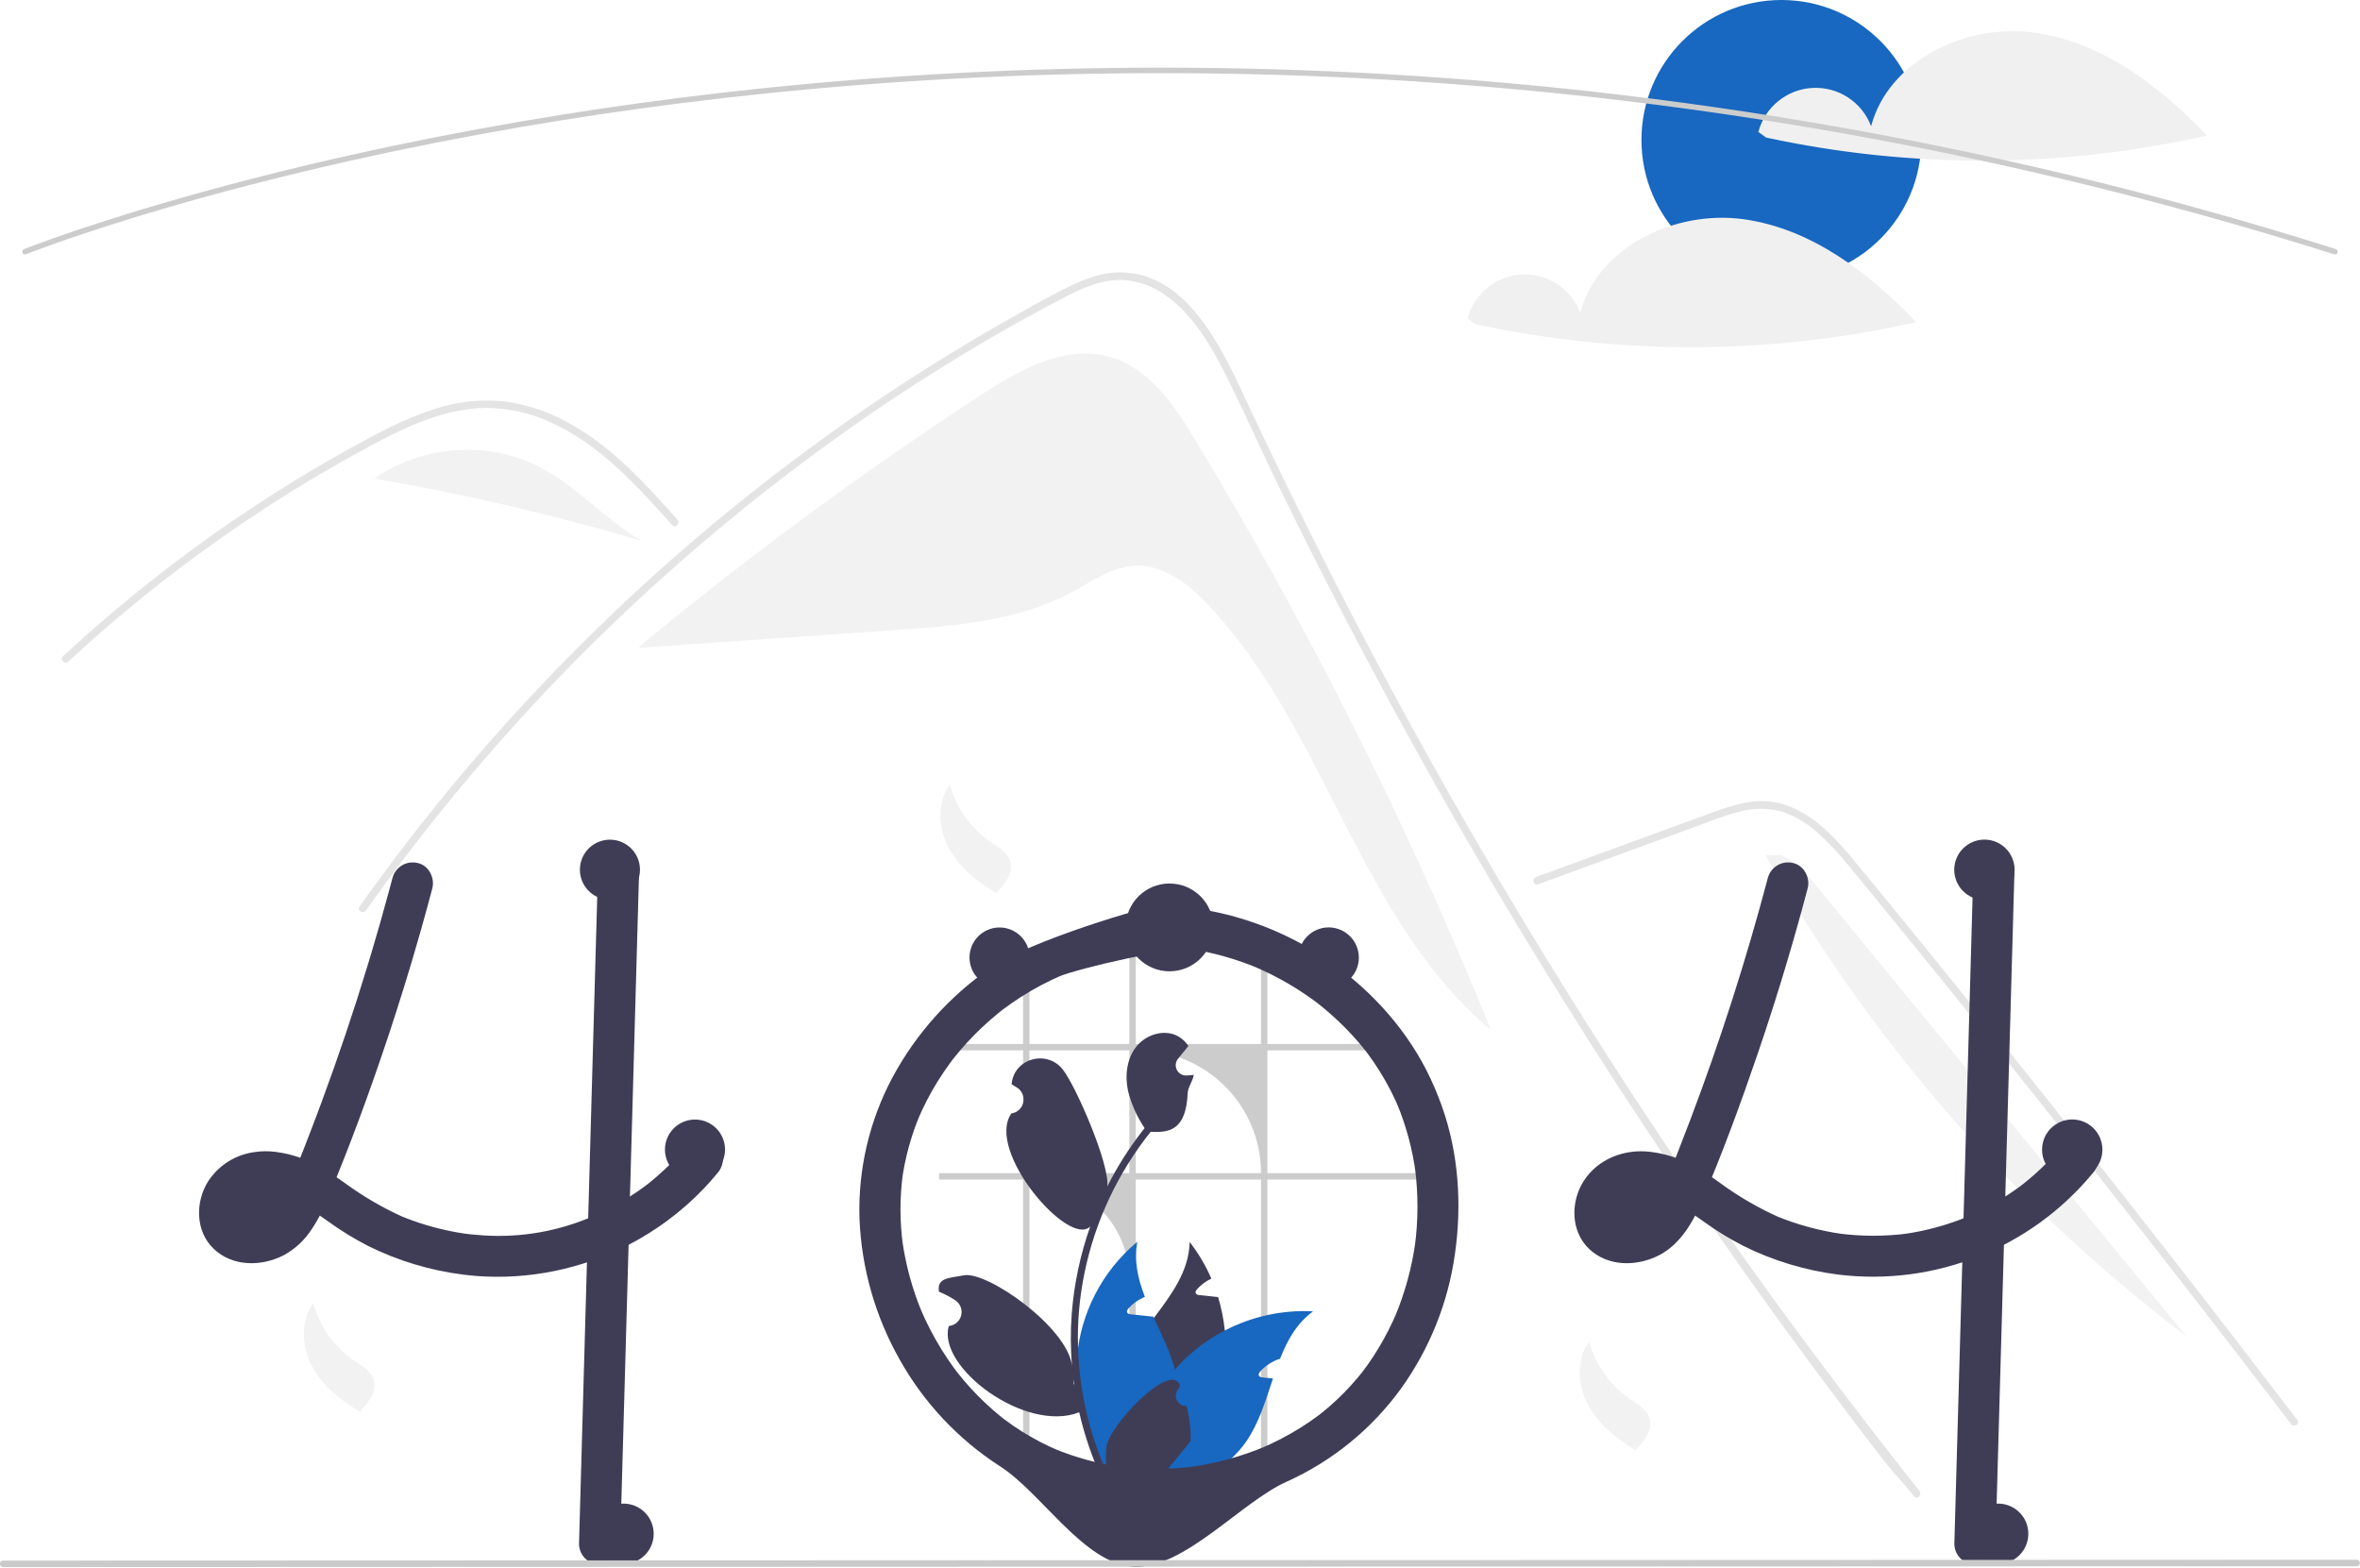
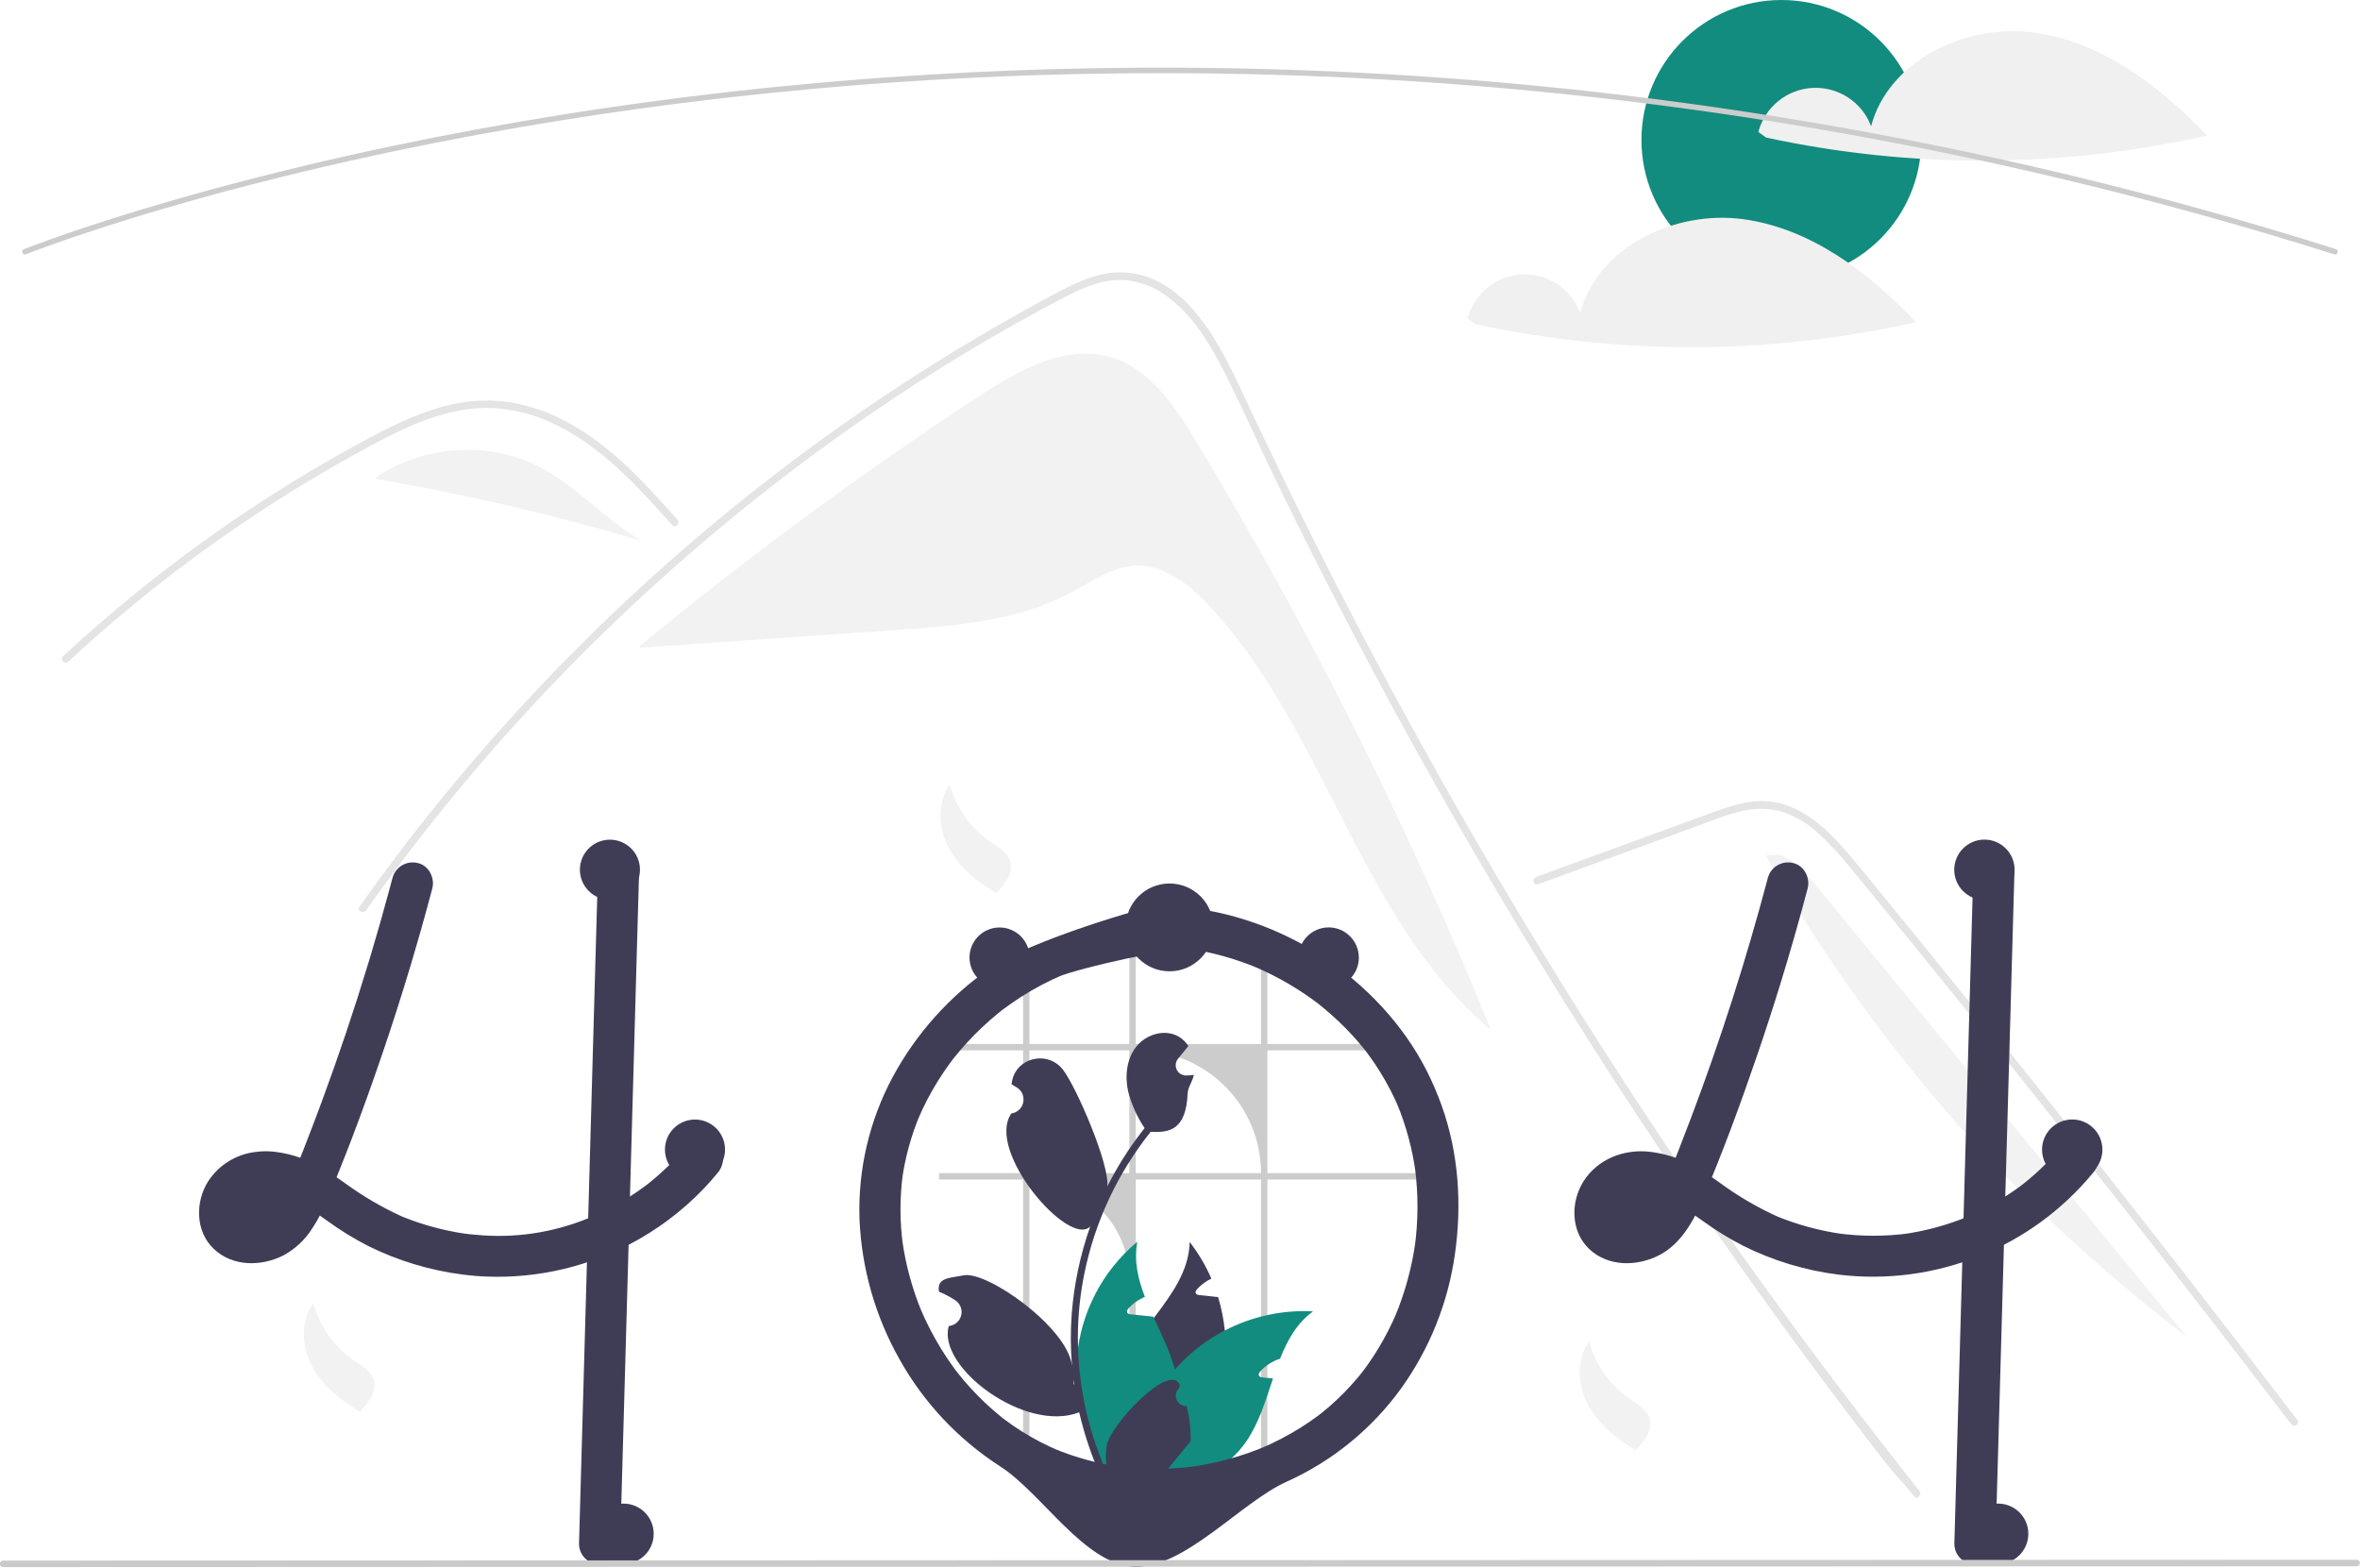
- <svg xmlns="http://www.w3.org/2000/svg" data-name="Layer 1" width="860.131" height="571.148" viewBox="0 0 860.131 571.148">
+ <svg xmlns="http://www.w3.org/2000/svg" width="860.131" height="571.148" viewBox="0 0 860.131 571.148" role="img" artist="Katerina Limpitsouni" source="https://undraw.co/">
  <path d="M605.67,324.953c-7.669-12.684-16.757-26.228-30.99-30.37-16.482-4.796-33.413,4.732-47.775,14.135a1392.157,1392.157,0,0,0-123.893,91.283l.043.492q46.226-3.188,92.451-6.376c22.265-1.535,45.296-3.283,64.972-13.816,7.467-3.997,14.745-9.336,23.206-9.708,10.512-.462,19.677,6.879,26.88,14.549,42.607,45.371,54.937,114.754,102.738,154.616A1516.995,1516.995,0,0,0,605.67,324.953Z" transform="translate(-169.9343 -164.426)" fill="#f2f2f2" />
  <path d="M867.571,709.781c-4.712-5.95-6.637-7.343-11.285-13.348q-56.764-73.416-106.708-151.792-33.924-53.23-64.483-108.504-14.549-26.278-28.3-52.969-10.67-20.695-20.865-41.638c-1.944-3.988-3.832-7.994-5.711-12.009-4.428-9.442-8.773-18.93-13.439-28.244-5.317-10.616-11.789-21.745-21.553-28.877a29.405,29.405,0,0,0-15.319-5.895c-7.948-.513-15.282,2.769-22.176,6.353-50.439,26.301-97.659,59.276-140.37,96.798A730.778,730.778,0,0,0,303.322,496.247c-1.008,1.439-3.392.064-2.374-1.384q6.009-8.498,12.257-16.813A734.817,734.817,0,0,1,500.805,303.064q18.248-11.826,37.183-22.542c6.362-3.603,12.752-7.16,19.251-10.497,6.371-3.273,13.137-6.215,20.416-6.325,24.77-.385,37.595,27.667,46.405,46.542q4.153,8.911,8.406,17.766,16.075,33.621,33.387,66.628,10.685,20.379,21.837,40.52,34.707,62.718,73.779,122.897c34.506,53.143,68.737,100.089,108.046,149.785C870.596,709.213,868.662,711.175,867.571,709.781Z" transform="translate(-169.9343 -164.426)" fill="#e4e4e4" />
  <path d="M414.916,355.804c-1.439-1.604-2.869-3.209-4.318-4.813-11.422-12.633-23.679-25.118-39.364-32.361a57.11,57.11,0,0,0-23.927-5.546c-8.562.028-16.932,2.273-24.843,5.418-3.74,1.494-7.398,3.19-11.001,4.996-4.116,2.072-8.159,4.281-12.183,6.509q-11.331,6.27-22.368,13.091-21.961,13.572-42.546,29.216-10.671,8.113-20.902,16.758-9.516,8.031-18.646,16.492c-1.302,1.201-3.245-.743-1.944-1.943,1.604-1.494,3.227-2.979,4.85-4.446q6.875-6.215,13.971-12.193,12.939-10.918,26.549-20.993,21.163-15.676,43.783-29.225,11.304-6.765,22.918-12.963c2.338-1.247,4.703-2.466,7.096-3.621a113.116,113.116,0,0,1,16.868-6.866,60.006,60.006,0,0,1,25.476-2.503,66.327,66.327,0,0,1,23.505,8.131c15.401,8.608,27.346,21.919,38.97,34.909C418.033,355.171,416.099,357.124,414.916,355.804Z" transform="translate(-169.9343 -164.426)" fill="#e4e4e4" />
  <path d="M730.477,486.711l36.905-13.498,18.323-6.702c5.968-2.183,11.921-4.667,18.09-6.23a28.539,28.539,0,0,1,16.374.209,37.738,37.738,0,0,1,12.771,7.917,103.64,103.64,0,0,1,10.475,11.186c3.989,4.794,7.92,9.639,11.868,14.467q24.441,29.891,48.563,60.041,24.121,30.15,47.92,60.556,23.857,30.48,47.385,61.216,2.882,3.765,5.76,7.534c1.06,1.388,3.449.02,2.375-1.388Q983.582,650.974,959.549,620.184q-24.092-30.864-48.516-61.466-24.424-30.601-49.179-60.937-6.167-7.558-12.354-15.099c-3.48-4.241-6.92-8.527-10.736-12.474-7.005-7.245-15.758-13.648-26.234-13.822-6.16-.102-12.121,1.852-17.844,3.923-6.17,2.232-12.325,4.506-18.486,6.759l-37.163,13.592-9.291,3.398c-1.649.603-.937,3.262.731,2.652Z" transform="translate(-169.9343 -164.426)" fill="#e4e4e4" />
  <path d="M366.377,334.526c-18.754-9.639-42.771-7.751-60.005,4.291a855.847,855.847,0,0,1,97.371,22.726C390.46,353.759,380.07,341.563,366.377,334.526Z" transform="translate(-169.9343 -164.426)" fill="#f2f2f2" />
  <path d="M306.188,338.784l-3.61,2.935c1.221-1.027,2.491-1.99,3.795-2.901C306.311,338.807,306.249,338.795,306.188,338.784Z" transform="translate(-169.9343 -164.426)" fill="#f2f2f2" />
  <path d="M831.549,486.846c-3.633-4.422-7.56-9.052-12.994-10.848l-5.073.2A575.436,575.436,0,0,0,966.749,651.418Q899.149,569.132,831.549,486.846Z" transform="translate(-169.9343 -164.426)" fill="#f2f2f2" />
  <path d="M516.084,450.367A37.481,37.481,0,0,0,531.015,471.325c2.82,1.92,6.157,3.762,7.122,7.035a8.379,8.379,0,0,1-.874,6.15,24.884,24.884,0,0,1-3.861,5.041l-.137.512c-6.998-4.147-13.656-9.393-17.522-16.551s-4.406-16.539.341-23.145" transform="translate(-169.9343 -164.426)" fill="#f2f2f2" />
  <path d="M749.084,653.367A37.481,37.481,0,0,0,764.015,674.325c2.82,1.92,6.157,3.762,7.122,7.035a8.379,8.379,0,0,1-.874,6.15,24.884,24.884,0,0,1-3.861,5.041l-.137.512c-6.998-4.147-13.656-9.393-17.522-16.551s-4.406-16.539.341-23.145" transform="translate(-169.9343 -164.426)" fill="#f2f2f2" />
  <path d="M284.084,639.367A37.481,37.481,0,0,0,299.015,660.325c2.82,1.92,6.157,3.762,7.122,7.035a8.379,8.379,0,0,1-.874,6.15,24.884,24.884,0,0,1-3.861,5.041l-.137.512c-6.998-4.147-13.656-9.393-17.522-16.551s-4.406-16.539.341-23.145" transform="translate(-169.9343 -164.426)" fill="#f2f2f2" />
-   <circle cx="649.249" cy="51" r="51" fill="#1867c0" />
+   <circle cx="649.249" cy="51" r="51" fill="#128C7E" />
  <path d="M911.219,176.296c-24.717-3.341-52.935,10.019-59.341,34.124a21.597,21.597,0,0,0-41.094,2.109l2.83,2.027a372.275,372.275,0,0,0,160.659-.726C957.079,195.76,935.935,179.637,911.219,176.296Z" transform="translate(-169.9343 -164.426)" fill="#f0f0f0" />
  <path d="M805.219,244.296c-24.717-3.341-52.935,10.019-59.341,34.124a21.597,21.597,0,0,0-41.094,2.109l2.83,2.027a372.275,372.275,0,0,0,160.659-.726C851.079,263.76,829.935,247.637,805.219,244.296Z" transform="translate(-169.9343 -164.426)" fill="#f0f0f0" />
  <path d="M1020.946,257.154a.982.982,0,0,1-.302-.047C756.237,173.489,523.199,184.424,374.264,208.321c-20.269,3.251-40.591,7.006-60.404,11.161-5.058,1.06-10.306,2.195-15.597,3.378-6.319,1.407-12.554,2.856-18.532,4.306q-3.873.917-7.595,1.849c-3.758.928-7.572,1.895-11.66,2.957-4.568,1.178-9.209,2.413-13.797,3.672a.442.442,0,0,1-.051.015l0.0.001c-5.183,1.415-10.338,2.871-15.323,4.325-2.698.779-5.304,1.548-7.799,2.307-.279.077-.526.151-.776.228l-.536.163c-.311.095-.617.188-.924.275l-.02.006 0.0.001-.812.252c-.968.293-1.912.579-2.841.864-24.545,7.566-38.038,12.949-38.171,13.002a1,1,0,1,1-.744-1.856c.134-.053,13.693-5.463,38.328-13.058.932-.286,1.879-.572,2.85-.866l.754-.234c.026-.01.052-.018.078-.025.305-.087.61-.18.919-.273l.537-.163c.268-.081.531-.161.801-.235,2.479-.754,5.093-1.524,7.798-2.307,4.987-1.455,10.147-2.911,15.334-4.328.016-.006.033-.01.049-.015v-.001c4.604-1.263,9.263-2.503,13.845-3.685,4.094-1.063,7.915-2.032,11.68-2.962q3.738-.93,7.609-1.853c5.985-1.451,12.233-2.902,18.563-4.312,5.299-1.184,10.556-2.322,15.622-3.383,19.843-4.162,40.198-7.923,60.497-11.179C523.096,182.415,756.467,171.463,1021.246,255.201a1.0 1,0,0,1-.301,1.953Z" transform="translate(-169.9343 -164.426)" fill="#ccc" />
  <path d="M432.923,584.266a6.729,6.729,0,0,0-1.7-2.67,6.43,6.43,0,0,0-.92-.71c-2.61-1.74-6.51-2.13-8.99,0a5.81,5.81,0,0,0-.69.71q-1.11,1.365-2.28,2.67c-1.28,1.46-2.59,2.87-3.96,4.24-.39.38-.78.77-1.18,1.15-.23.23-.46.45-.69.67-.88.84-1.78,1.65-2.69,2.45-.48.43-.96.85-1.45,1.26-.73.61-1.46,1.22-2.2,1.81-.07.05-.14.1-.21.16-.02.01-.03.03-.05.04-.01,0-.02,0-.03.02a.179.179,0,0,0-.07.05c-.22.15-.37.25-.48.34.04-.02.08-.05.12-.07-.18.14-.37.28-.55.42-1.75,1.29-3.54,2.53-5.37,3.69a99.21,99.21,0,0,1-14.22,7.55c-.33.13-.67.27-1.01.4a85.97,85.97,0,0,1-40.85,6.02q-2.13-.165-4.26-.45c-1.64-.24-3.27-.53-4.89-.86a97.932,97.932,0,0,1-18.02-5.44,118.652,118.652,0,0,1-20.66-12.12c-1-.71-2.01-1.42-3.02-2.11,1.15-2.82,2.28-5.64,3.38-8.48.55-1.37,1.08-2.74,1.6-4.12,4.09-10.63,7.93-21.36,11.61-32.13q5.58-16.365,10.53-32.92.51-1.68.99-3.36,2.595-8.745,4.98-17.53c.15-.57.31-1.13.45-1.7q.69-2.52,1.35-5.04c1-3.79-1.26-8.32-5.24-9.23a7.634,7.634,0,0,0-9.22,5.24c-.43,1.62-.86,3.23-1.3,4.85q-3.165,11.745-6.66,23.41-.51,1.68-1.02,3.36-7.71,25.41-16.93,50.31-1.11,3.015-2.25,6.01c-.37.98-.74,1.96-1.12,2.94-.73,1.93-1.48,3.86-2.23,5.79-.43,1.13-.87,2.26-1.31,3.38-.29.71-.57,1.42-.85,2.12a41.809,41.809,0,0,0-8.81-2.12l-.48-.06a27.397,27.397,0,0,0-7.01.06,23.914,23.914,0,0,0-17.24,10.66c-4.77,7.51-4.71,18.25,1.98,24.63,6.89,6.57,17.32,6.52,25.43,2.41a28.351,28.351,0,0,0,10.52-9.86,50.569,50.569,0,0,0,2.74-4.65c.21.14.42.28.63.43.8.56,1.6,1.13,2.39,1.69a111.738,111.738,0,0,0,14.51,8.91,108.359,108.359,0,0,0,34.62,10.47c.27.03.53.07.8.1,1.33.17,2.67.3,4.01.41a103.782,103.782,0,0,0,55.58-11.36q2.175-1.125,4.31-2.36,3.315-1.92,6.48-4.08c1.15-.78,2.27-1.57,3.38-2.4a101.042,101.042,0,0,0,13.51-11.95q2.355-2.475,4.51-5.11a8.061,8.061,0,0,0,2.2-5.3A7.564,7.564,0,0,0,432.923,584.266Zm-165.59,23.82c.21-.15.42-.31.62-.47C267.893,607.766,267.603,607.936,267.333,608.086Zm3.21-3.23c-.23.26-.44.52-.67.78a23.366,23.366,0,0,1-2.25,2.2c-.11.1-.23.2-.35.29a.01.01,0,0,0-.01.01,3.804,3.804,0,0,0-.42.22q-.645.39-1.32.72a17.005,17.005,0,0,1-2.71.75,16.799,16.799,0,0,1-2.13.02h-.02a14.823,14.823,0,0,1-1.45-.4c-.24-.12-.47-.26-.7-.4-.09-.08-.17-.16-.22-.21a2.44,2.44,0,0,1-.27-.29.01.01,0,0,0-.01-.01c-.11-.2-.23-.4-.34-.6a.031.031,0,0,1-.01-.02c-.08-.25-.15-.51-.21-.77a12.511,12.511,0,0,1,.01-1.37,13.467,13.467,0,0,1,.54-1.88,11.068,11.068,0,0,1,.69-1.26c.02-.04.12-.2.23-.38.01-.01.01-.01.01-.02.15-.17.3-.35.46-.51.27-.3.56-.56.85-.83a18.022,18.022,0,0,1,1.75-1.01,19.481,19.481,0,0,1,2.93-.79,24.989,24.989,0,0,1,4.41.04,30.301,30.301,0,0,1,4.1,1.01,36.945,36.945,0,0,1-2.77,4.54C270.623,604.746,270.583,604.806,270.543,604.856Zm-11.12-3.29a2.18,2.18,0,0,1-.31.39A1.409,1.409,0,0,1,259.423,601.566Z" transform="translate(-169.9343 -164.426)" fill="#3f3d56" />
  <path d="M402.863,482.136q-.135,4.71-.27,9.42-.285,10.455-.59,20.92-.315,11.775-.66,23.54-.165,6.075-.34,12.15-.465,16.365-.92,32.72c-.03,1.13-.07,2.25-.1,3.38q-.225,8.115-.45,16.23-.255,8.805-.5,17.61-.18,6.6-.37,13.21-1.35,47.895-2.7,95.79a7.648,7.648,0,0,1-7.5,7.5,7.561,7.561,0,0,1-7.5-7.5q.75-26.94,1.52-53.88.675-24.36,1.37-48.72.225-8.025.45-16.06.345-12.09.68-24.18c.03-1.13.07-2.25.1-3.38.02-.99.05-1.97.08-2.96q.66-23.475,1.32-46.96.27-9.24.52-18.49.3-10.545.6-21.08c.09-3.09.17-6.17.26-9.26a7.648,7.648,0,0,1,7.5-7.5A7.561,7.561,0,0,1,402.863,482.136Z" transform="translate(-169.9343 -164.426)" fill="#3f3d56" />
  <path d="M814.291,484.217a893.238,893.238,0,0,1-28.161,87.941c-3.007,7.946-6.083,15.877-9.371,23.712l.756-1.792a54.583,54.583,0,0,1-5.59,10.612q-.229.321-.467.636,1.166-1.49.443-.589c-.254.301-.505.602-.768.895a23.664,23.664,0,0,1-2.249,2.203q-.301.258-.612.504l.938-.729c-.109.257-.873.597-1.111.743a18.254,18.254,0,0,1-2.405,1.219l1.792-.756a19.086,19.086,0,0,1-4.231,1.161l1.994-.268a17.021,17.021,0,0,1-4.298.046l1.994.268a14.002,14.002,0,0,1-3.405-.917l1.792.756a12.012,12.012,0,0,1-1.679-.896c-.271-.177-1.105-.809-.015.025,1.133.866.146.074-.088-.156-.194-.192-.37-.4-.56-.595-.882-.905.996,1.557.397.499a18.182,18.182,0,0,1-.878-1.637l.756,1.792a11.925,11.925,0,0,1-.728-2.651l.268,1.994a13.651,13.651,0,0,1-.003-3.405l-.268,1.994a15.964,15.964,0,0,1,.995-3.68l-.756,1.792a16.729,16.729,0,0,1,1.178-2.298,6.729,6.729,0,0,1,.729-1.071c.049.016-1.269,1.513-.569.757.183-.198.354-.406.539-.602.296-.314.614-.601.926-.898,1.045-.994-1.462.966-.257.179a19.049,19.049,0,0,1,2.749-1.499l-1.792.756a20.311,20.311,0,0,1,4.995-1.34l-1.994.268a25.628,25.628,0,0,1,6.461.076l-1.994-.268a33.211,33.211,0,0,1,7.892,2.22l-1.792-.756c5.39,2.314,10.163,5.749,14.928,9.118a111.95,111.95,0,0,0,14.506,8.906,108.388,108.388,0,0,0,34.622,10.474,103.933,103.933,0,0,0,92.586-36.752,8.078,8.078,0,0,0,2.197-5.303,7.632,7.632,0,0,0-2.197-5.303c-2.752-2.526-7.949-3.239-10.607,0a95.636,95.636,0,0,1-8.107,8.727q-2.017,1.914-4.142,3.71-1.214,1.026-2.461,2.011c-.393.311-1.619,1.138.263-.197-.431.306-.845.64-1.271.955a99.269,99.269,0,0,1-20.332,11.565l1.792-.756a96.836,96.836,0,0,1-24.171,6.622l1.994-.268a97.643,97.643,0,0,1-25.754-.038l1.994.268a99.8,99.8,0,0,1-24.857-6.77l1.792.756a116.025,116.025,0,0,1-21.736-12.591,86.877,86.877,0,0,0-11.113-6.994,42.824,42.824,0,0,0-14.438-4.389c-9.439-1.111-19.057,2.566-24.246,10.72-4.776,7.505-4.714,18.244,1.974,24.625,6.888,6.572,17.318,6.517,25.436,2.406,7.817-3.959,12.513-12.185,15.815-19.942,7.431-17.455,14.01-35.314,20.14-53.263q9.097-26.637,16.499-53.813.917-3.366,1.807-6.739c1.001-3.789-1.261-8.32-5.238-9.226a7.633,7.633,0,0,0-9.226,5.238Z" transform="translate(-169.9343 -164.426)" fill="#3f3d56" />
  <path d="M889.124,482.136l-2.7,95.793-2.685,95.294-1.518,53.884a7.565,7.565,0,0,0,7.5,7.5,7.649,7.649,0,0,0,7.5-7.5l2.7-95.793,2.685-95.294,1.518-53.884a7.565,7.565,0,0,0-7.5-7.5,7.649,7.649,0,0,0-7.5,7.5Z" transform="translate(-169.9343 -164.426)" fill="#3f3d56" />
  <path d="M629.526,700.361h2.329V594.319h54.329v-2.323H631.855V547.252H673.81q-.923-1.173-1.899-2.317H631.855V515.382c-.77-.328-1.547-.645-2.329-.944V544.935h-45.652V507.07c-.782.036-1.553.09-2.329.155v37.71h-36.42V516.684c-.782.346-1.553.711-2.317,1.093V544.935h-30.616v2.317h30.616v44.744h-30.616v2.323h30.616V700.361h2.317V594.319a36.413,36.413,0,0,1,36.42,36.42v69.622h2.329V594.319h45.652Zm-84.401-108.365V547.252h36.42v44.744Zm38.749,0V547.252h.914a44.741,44.741,0,0,1,44.738,44.744Z" transform="translate(-169.9343 -164.426)" opacity="0.2" />
  <path d="M615.303,668.566a63.059,63.059,0,0,1-20.05,33.7c-.74.64-1.48,1.26-2.25,1.87q-2.805.255-5.57.52c-1.53.14-3.04.29-4.54.43l-.27.03-.19-1.64-.76-6.64a37.623,37.623,0,0,1-3.3-32.44c2.64-7.12,7.42-13.41,12.12-19.65,6.49-8.62,12.8-17.14,13.03-27.65a60.544,60.544,0,0,1,7.9,13.33,16.432,16.432,0,0,0-5.12,3.77c-.41.45-.82,1.08-.54,1.62.24.46.84.57,1.36.63,1.25.13,2.51.26,3.76.39,1,.11,2,.21,3,.32a63.99,63.99,0,0,1,2.45,12.18A61.189,61.189,0,0,1,615.303,668.566Z" transform="translate(-169.9343 -164.426)" fill="#3f3d56" />
-   <path d="M648.503,642.356c-5.9,4.29-9.35,10.46-12.03,17.26a16.628,16.628,0,0,0-7.17,4.58c-.41.45-.82,1.08-.54,1.62.24.46.84.57,1.36.63,1.25.13,2.51.26,3.76.39-2.68,8.04-5.14,16.36-9.88,23.15a36.989,36.989,0,0,1-12.03,10.91,38.492,38.492,0,0,1-4.02,1.99q-7.62.585-14.95,1.25-2.805.255-5.57.52c-1.53.14-3.04.29-4.54.43q-.015-.825,0-1.65a63.304,63.304,0,0,1,15.25-39.86c.45-.52.91-1.03,1.38-1.54a61.792,61.792,0,0,1,16.81-12.7A62.654,62.654,0,0,1,648.503,642.356Z" transform="translate(-169.9343 -164.426)" fill="#1867c0" />
-   <path d="M589.163,699.526l-1.15,3.4-.58,1.73c-1.53.14-3.04.29-4.54.43l-.27.03c-1.66.17-3.31.34-4.96.51-.43-.5-.86-1.01-1.28-1.53a62.03,62.03,0,0,1,8.07-87.11c-1.32,6.91.22,13.53,2.75,20.1-.27.11-.53.22-.78.34a16.432,16.432,0,0,0-5.12,3.77c-.41.45-.82,1.08-.54,1.62.24.46.84.57,1.36.63,1.25.13,2.51.26,3.76.39,1,.11,2,.21,3,.32q.705.075,1.41.15c.07.15.13.29.2.44,2.85,6.18,5.92,12.39,7.65,18.83a43.666,43.666,0,0,1,1.02,4.91A37.604,37.604,0,0,1,589.163,699.526Z" transform="translate(-169.9343 -164.426)" fill="#1867c0" />
+   <path d="M648.503,642.356c-5.9,4.29-9.35,10.46-12.03,17.26a16.628,16.628,0,0,0-7.17,4.58c-.41.45-.82,1.08-.54,1.62.24.46.84.57,1.36.63,1.25.13,2.51.26,3.76.39-2.68,8.04-5.14,16.36-9.88,23.15a36.989,36.989,0,0,1-12.03,10.91,38.492,38.492,0,0,1-4.02,1.99q-7.62.585-14.95,1.25-2.805.255-5.57.52c-1.53.14-3.04.29-4.54.43q-.015-.825,0-1.65a63.304,63.304,0,0,1,15.25-39.86c.45-.52.91-1.03,1.38-1.54a61.792,61.792,0,0,1,16.81-12.7A62.654,62.654,0,0,1,648.503,642.356Z" transform="translate(-169.9343 -164.426)" fill="#128C7E" />
+   <path d="M589.163,699.526l-1.15,3.4-.58,1.73c-1.53.14-3.04.29-4.54.43l-.27.03c-1.66.17-3.31.34-4.96.51-.43-.5-.86-1.01-1.28-1.53a62.03,62.03,0,0,1,8.07-87.11c-1.32,6.91.22,13.53,2.75,20.1-.27.11-.53.22-.78.34a16.432,16.432,0,0,0-5.12,3.77c-.41.45-.82,1.08-.54,1.62.24.46.84.57,1.36.63,1.25.13,2.51.26,3.76.39,1,.11,2,.21,3,.32q.705.075,1.41.15c.07.15.13.29.2.44,2.85,6.18,5.92,12.39,7.65,18.83a43.666,43.666,0,0,1,1.02,4.91A37.604,37.604,0,0,1,589.163,699.526Z" transform="translate(-169.9343 -164.426)" fill="#128C7E" />
  <path d="M689.821,554.487c-8.609-16.792-21.946-30.921-37.632-41.304a114.237,114.237,0,0,0-52.563-18.38q-3.69-.335-7.399-.393c-2.921-.044-46.866,12.632-61.587,22.982a114.295,114.295,0,0,0-35.333,39.527,102.5,102.5,0,0,0-12.126,51.633,113.564,113.564,0,0,0,14.703,51.476,110.475,110.475,0,0,0,36.444,38.746C549.667,708.561,565.074,734.51,583.183,735.426c18.246.923,39.054-23.555,55.695-30.987a104.425,104.425,0,0,0,41.726-34.005,110.25,110.25,0,0,0,19.599-48.948c2.574-18.083,1.374-36.733-4.801-54.016a111.86,111.86,0,0,0-5.58-12.983c-1.78-3.505-6.996-4.796-10.261-2.691a7.68,7.68,0,0,0-2.691,10.261q1.568,3.088,2.915,6.278l-.756-1.792a101.151,101.151,0,0,1,6.876,25.538l-.268-1.994a109.229,109.229,0,0,1-.066,28.683l.268-1.994a109.734,109.734,0,0,1-7.555,27.674l.756-1.792a104.212,104.212,0,0,1-6.672,13.098q-1.923,3.186-4.081,6.222c-.632.888-1.283,1.761-1.939,2.631-.856,1.136,1.167-1.483.282-.369-.151.19-.3.38-.452.569q-.681.852-1.382,1.688a93.613,93.613,0,0,1-10.176,10.384q-1.366,1.192-2.778,2.331c-.469.378-.932.773-1.421,1.125.019-.013,1.58-1.199.656-.511-.29.216-.579.436-.87.652q-2.91,2.156-5.974,4.092a103.485,103.485,0,0,1-14.756,7.713l1.792-.756a109.215,109.215,0,0,1-27.597,7.552l1.994-.268a108.154,108.154,0,0,1-28.589.051l1.994.268a99.835,99.835,0,0,1-25.095-6.784l1.792.756a93.643,93.643,0,0,1-13.416-6.991q-3.174-2-6.184-4.247c-.286-.214-.57-.43-.855-.645-.915-.691.658.51.67.518a19.169,19.169,0,0,1-1.535-1.225q-1.454-1.184-2.861-2.422a101.989,101.989,0,0,1-10.493-10.709q-1.213-1.434-2.374-2.911c-.335-.426-.947-1.29.404.529-.178-.239-.362-.474-.542-.712q-.647-.858-1.276-1.728-2.203-3.048-4.188-6.246a109.29,109.29,0,0,1-7.805-15.108l.756,1.792a106.588,106.588,0,0,1-7.34-26.837l.268,1.994a97.866,97.866,0,0,1-.048-25.636l-.268,1.994A94.673,94.673,0,0,1,505.276,570.55l-.756,1.792a101.557,101.557,0,0,1,7.195-13.856q2.066-3.323,4.378-6.485.525-.718,1.062-1.428c.324-.428,1.215-1.493-.305.388.149-.184.293-.374.439-.56q1.269-1.608,2.6-3.165A107.402,107.402,0,0,1,530.772,536.215q1.474-1.292,2.995-2.529.691-.562,1.391-1.113c.187-.147.376-.291.562-.439-1.997,1.59-.555.433-.102.093q3.134-2.348,6.435-4.461a103.644,103.644,0,0,1,15.387-8.108l-1.792.756c7.76-3.258,42.141-10.949,48.394-10.11l-1.994-.268A106.225,106.225,0,0,1,628.768,517.419l-1.792-.756a110.313,110.313,0,0,1,12.6,6.329q3.043,1.784,5.967,3.763,1.384.937,2.738,1.915.677.489,1.346.989c.248.185.494.373.741.558,1.039.779-1.431-1.128-.342-.267a110.843,110.843,0,0,1,10.368,9.253q2.401,2.445,4.637,5.045,1.147,1.334,2.246,2.708c.364.455,1.605,2.101.084.085.372.493.747.982,1.114,1.479a97.977,97.977,0,0,1,8.392,13.538c1.793,3.498,6.987,4.802,10.261,2.691A7.677,7.677,0,0,0,689.821,554.487Z" transform="translate(-169.9343 -164.426)" fill="#3f3d56" />
  <path d="M602.431,676.882a3.78,3.78,0,0,1-2.739-6.551c.095-.379.164-.651.259-1.03q-.051-.124-.103-.247c-3.48-8.298-25.685,14.833-26.645,22.632a30.029,30.029,0,0,0,.527,10.328A120.392,120.392,0,0,1,562.778,652.01a116.202,116.202,0,0,1,.721-12.963q.597-5.293,1.657-10.511a121.787,121.787,0,0,1,24.151-51.616c6.874.384,12.898-.663,13.48-13.985.103-2.37,1.861-4.422,2.248-6.756-.656.086-1.323.14-1.979.183-.204.011-.42.021-.624.032l-.077.003a3.745,3.745,0,0,1-3.076-6.101q.425-.523.851-1.046c.43-.538.871-1.065,1.302-1.603a1.865,1.865,0,0,0,.14-.161c.495-.613.99-1.216,1.485-1.829a10.829,10.829,0,0,0-3.55-3.432c-4.959-2.905-11.801-.893-15.384,3.593-3.593,4.486-4.271,10.779-3.023,16.384a43.398,43.398,0,0,0,6.003,13.383c-.269.344-.549.678-.818,1.022a122.574,122.574,0,0,0-12.794,20.268c1.016-7.939-11.412-36.608-16.218-42.681-5.773-7.294-17.611-4.111-18.628,5.136q-.015.134-.029.268,1.071.604,2.096,1.282a5.127,5.127,0,0,1-2.067,9.33l-.105.016c-9.556,13.644,21.077,49.155,28.745,41.181a125.11,125.11,0,0,0-6.734,31.693,118.664,118.664,0,0,0,.086,19.16l-.032-.226C558.902,648.154,529.674,627.514,521.139,629.233c-4.917.99-9.76.765-9.013,5.725q.018.119.036.237a34.442,34.442,0,0,1,3.862,1.861q1.071.604,2.096,1.282a5.127,5.127,0,0,1-2.067,9.33l-.105.016c-.075.011-.14.022-.215.032-4.35,14.966,27.907,39.12,47.518,31.435h.011a125.075,125.075,0,0,0,8.402,24.528H601.679c.108-.334.204-.678.301-1.011a34.102,34.102,0,0,1-8.305-.495c2.227-2.733,4.454-5.487,6.681-8.219a1.861,1.861,0,0,0,.14-.161c1.13-1.398,2.27-2.786,3.399-4.185l.001-.002a49.952,49.952,0,0,0-1.464-12.725Zm-34.371-67.613.016-.021-.016.043Zm-6.648,59.932-.258-.581c.011-.42.011-.839,0-1.269,0-.118-.021-.237-.021-.355.097.742.183,1.485.29,2.227Z" transform="translate(-169.9343 -164.426)" fill="#3f3d56" />
  <circle cx="95.249" cy="439" r="11" fill="#3f3d56" />
  <circle cx="227.249" cy="559" r="11" fill="#3f3d56" />
  <circle cx="728.249" cy="559" r="11" fill="#3f3d56" />
  <circle cx="755.249" cy="419" r="11" fill="#3f3d56" />
  <circle cx="723.249" cy="317" r="11" fill="#3f3d56" />
  <path d="M434.183,583.426a10.949,10.949,0,1,1-.21-2.16A10.992,10.992,0,0,1,434.183,583.426Z" transform="translate(-169.9343 -164.426)" fill="#3f3d56" />
  <circle cx="484.249" cy="349" r="11" fill="#3f3d56" />
  <path d="M545.183,513.426a10.949,10.949,0,1,1-.21-2.16A10.992,10.992,0,0,1,545.183,513.426Z" transform="translate(-169.9343 -164.426)" fill="#3f3d56" />
  <path d="M403.183,481.426a10.949,10.949,0,1,1-.21-2.16A10.992,10.992,0,0,1,403.183,481.426Z" transform="translate(-169.9343 -164.426)" fill="#3f3d56" />
  <circle cx="599.249" cy="443" r="11" fill="#3f3d56" />
  <circle cx="426.249" cy="338" r="16" fill="#3f3d56" />
  <path d="M1028.875,735.267l-857.75.307a1.191,1.191,0,1,1,0-2.381l857.75-.307a1.191,1.191,0,0,1,0,2.381Z" transform="translate(-169.9343 -164.426)" fill="#cacaca" />
</svg>
